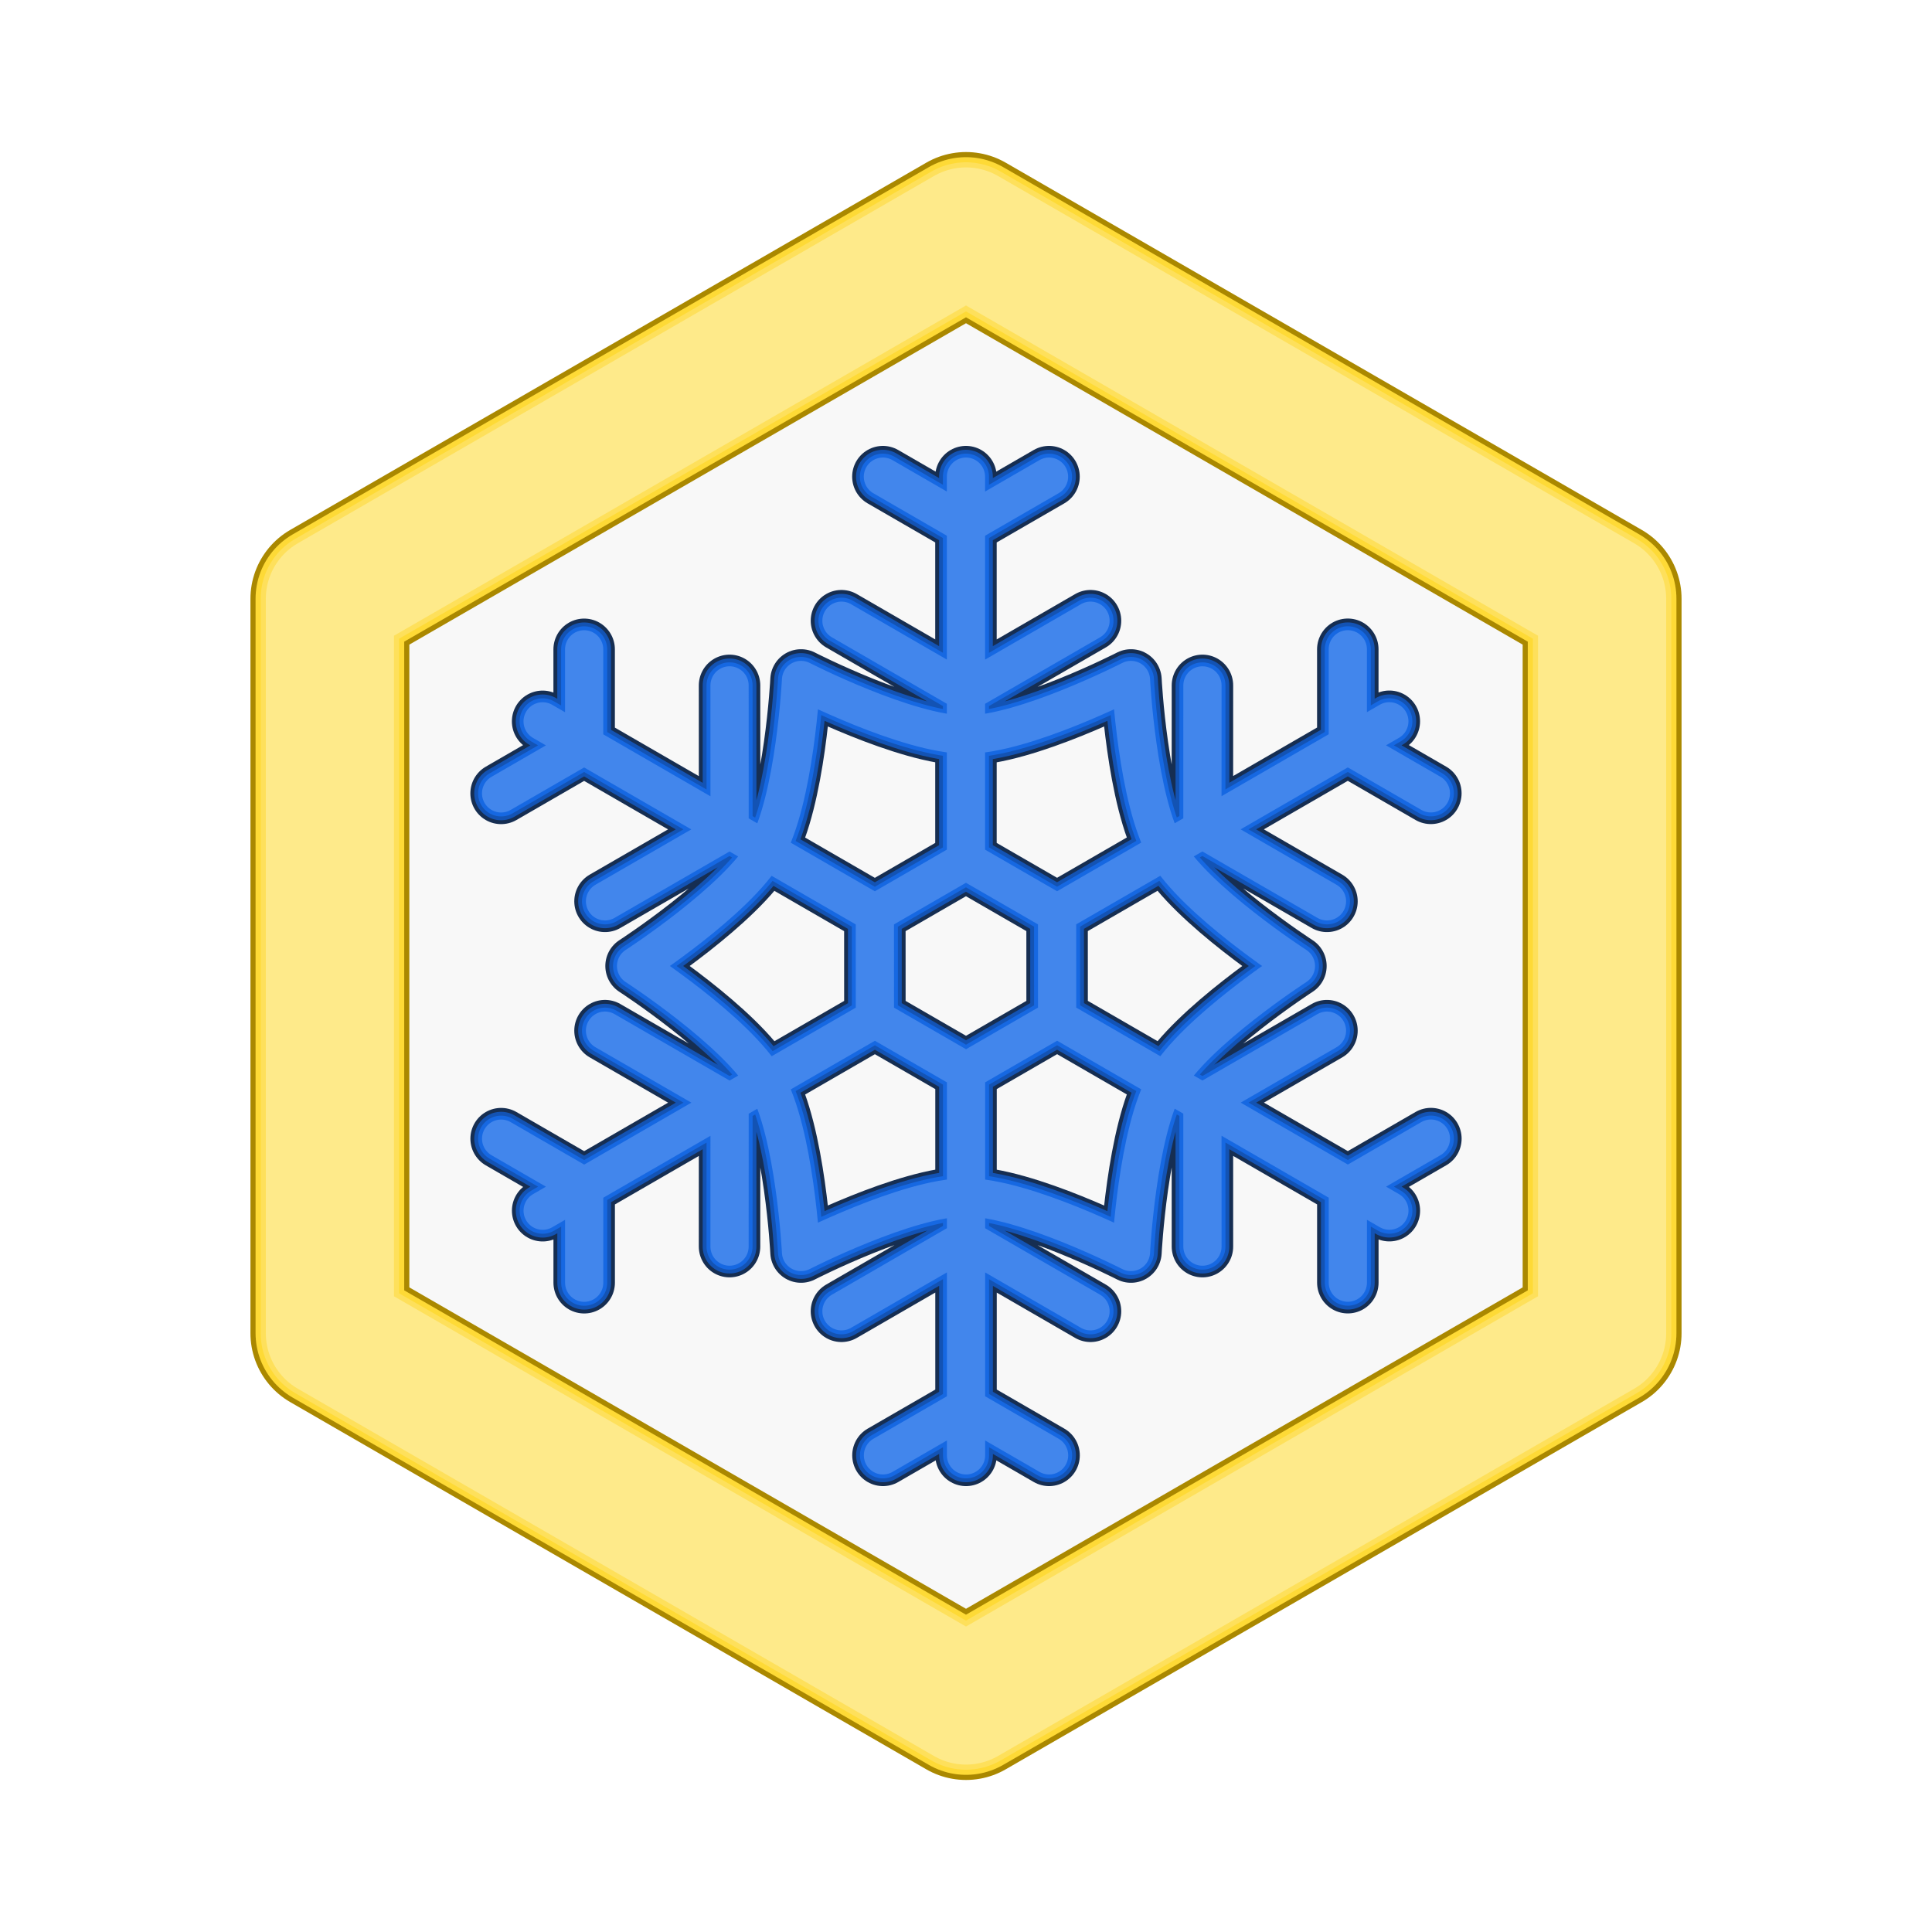
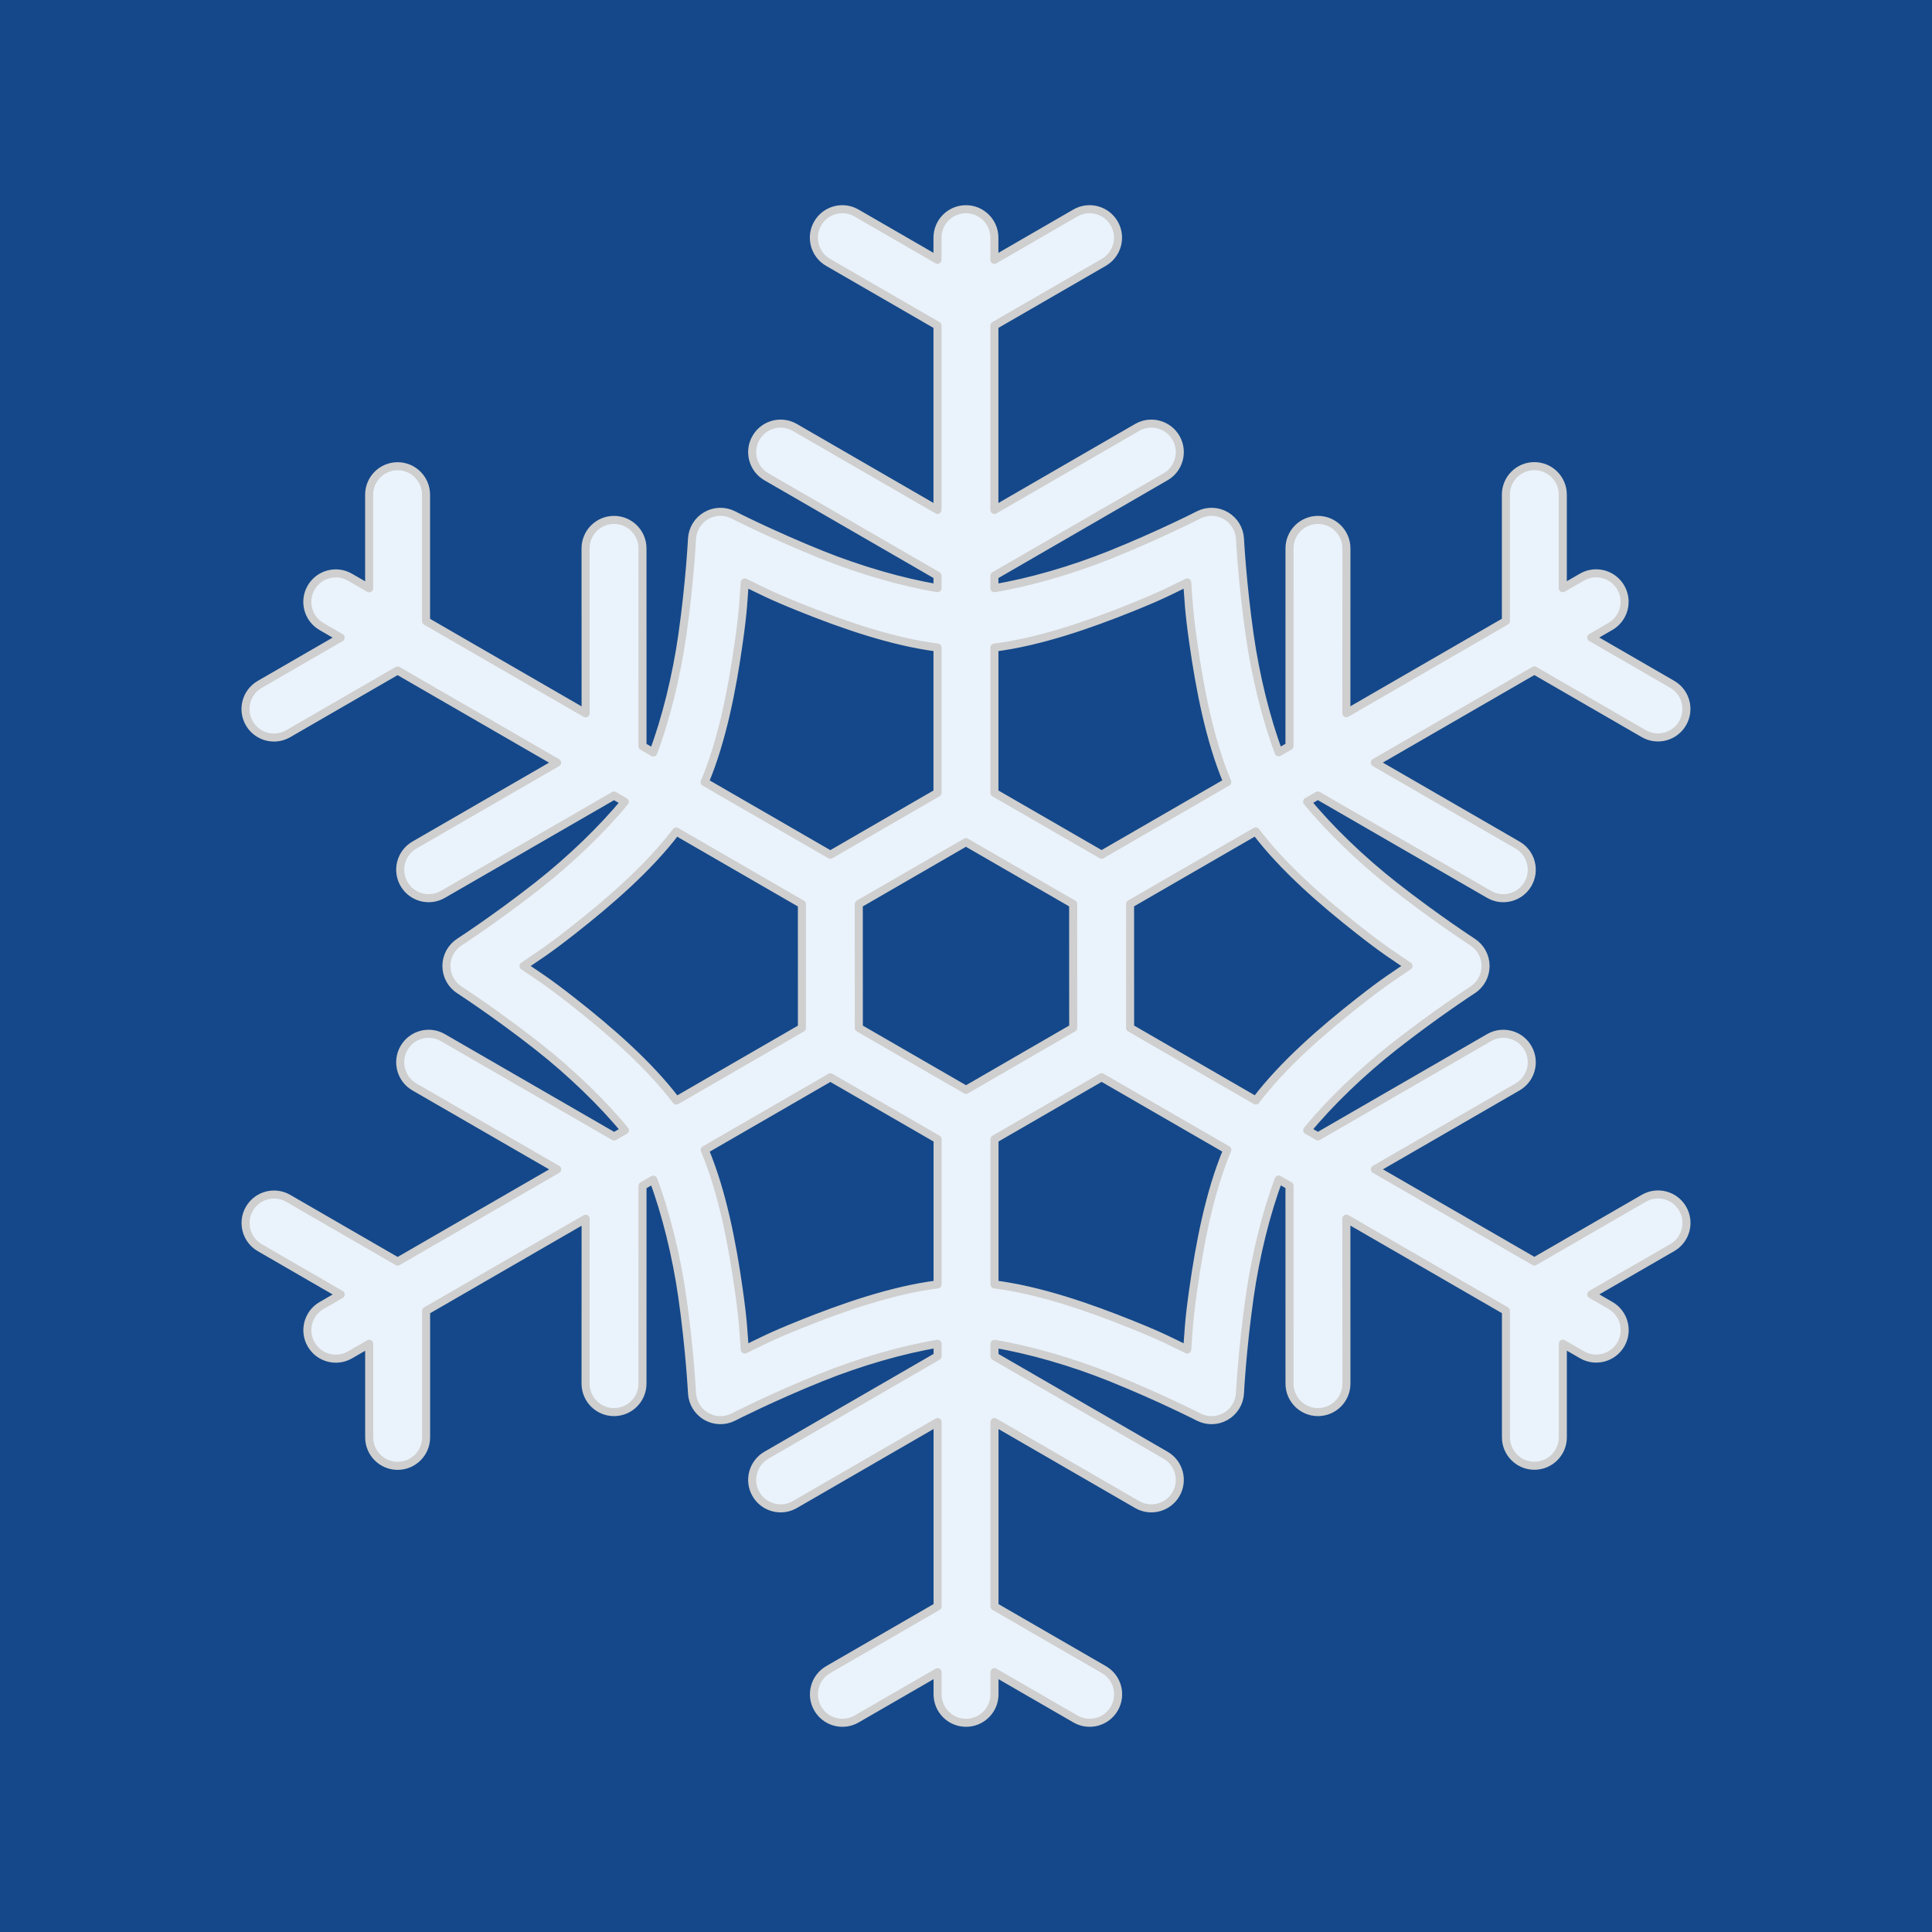
- <svg xmlns="http://www.w3.org/2000/svg" width="135mm" height="135mm" viewBox="0 0 135 135" version="1.1" id="svg1">
-   <defs id="defs1" />
-   <g id="layer1" transform="translate(-37.50001,-81)">
-     <path style="display:inline;fill:#f8f8f8;fill-opacity:1;stroke:#303030;stroke-width:13.514;stroke-linecap:round;stroke-linejoin:round;stroke-miterlimit:3.6;stroke-dasharray:none;stroke-opacity:1;paint-order:fill markers stroke;vector-effect:non-scaling-stroke;-inkscape-stroke:hairline" id="path4-5" d="m 6158.812,8018.293 0,2621.558 -2270.336,1310.779 -2270.336,-1310.779 0,-2621.558 2270.336,-1310.779 z" transform="matrix(0.01957797,0,0,0.01957797,28.87153,-34.1443)" />
-     <g id="g67" transform="matrix(0.07461604,0,0,0.07461604,-321.6322,-114.1989)">
-       <g id="g5">
-         <path style="display:inline;fill:none;stroke:#aa8800;stroke-width:567.11;stroke-linecap:round;stroke-linejoin:round;stroke-miterlimit:3.6;stroke-dasharray:none;stroke-opacity:1;paint-order:fill markers stroke" id="path4" d="m 6158.812,8018.293 0,2621.558 -2270.336,1310.779 -2270.336,-1310.779 0,-2621.558 2270.336,-1310.779 z" transform="matrix(0.2623829,0,0,0.2623829,4697.432,1072.887)" />
-         <path style="display:inline;fill:none;stroke:#feda36;stroke-width:530.522;stroke-linecap:round;stroke-linejoin:round;stroke-miterlimit:3.6;stroke-dasharray:none;stroke-opacity:1;paint-order:fill markers stroke" id="path4-0" d="m 6158.812,8018.293 0,2621.558 -2270.336,1310.779 -2270.336,-1310.779 0,-2621.558 2270.336,-1310.779 z" transform="matrix(0.2623829,0,0,0.2623829,4697.432,1072.887)" />
-         <path style="display:inline;fill:none;stroke:#fee05b;stroke-width:493.935;stroke-linecap:round;stroke-linejoin:round;stroke-miterlimit:3.6;stroke-dasharray:none;stroke-opacity:1;paint-order:fill markers stroke" id="path4-1" d="m 6158.812,8018.293 0,2621.558 -2270.336,1310.779 -2270.336,-1310.779 0,-2621.558 2270.336,-1310.779 z" transform="matrix(0.2623829,0,0,0.2623829,4697.432,1072.887)" />
-         <path style="display:inline;fill:none;stroke:#feea8a;stroke-width:457.347;stroke-linecap:round;stroke-linejoin:round;stroke-miterlimit:3.6;stroke-dasharray:none;stroke-opacity:1;paint-order:fill markers stroke" id="path4-6" d="m 6158.812,8018.293 0,2621.558 -2270.336,1310.779 -2270.336,-1310.779 0,-2621.558 2270.336,-1310.779 z" transform="matrix(0.2623829,0,0,0.2623829,4697.432,1072.887)" />
-       </g>
-       <g id="g107-5" style="display:inline;stroke-width:1.194" transform="matrix(5.91053,0,0,5.918209,4635.671,2014.932)">
-         <path id="path74-9-4-9-5" style="display:inline;fill:none;fill-opacity:1;stroke:#162e52;stroke-width:9.739;stroke-linecap:round;stroke-linejoin:round;stroke-miterlimit:3.6;stroke-dasharray:none;stroke-opacity:1;paint-order:fill markers stroke" d="m 122.568,204.321 v 15.191 l -13.16,7.596 m 36.196,-17.081 0.005,22.778 -19.735,11.385 m -16.461,37.561 13.16,7.596 -2e-5,15.191 m 28.78,-31.82 c 4.616,7.99 5.577,26.964 5.577,26.964 0,0 16.904,-8.652 26.127,-8.653 9.229,0 26.147,8.653 26.147,8.653 0,0 0.957,-18.961 5.567,-26.947 4.614,-7.991 20.57,-18.31 20.57,-18.31 0,0 -15.948,-10.309 -20.56,-18.293 -4.616,-7.99 -5.577,-26.964 -5.577,-26.964 0,0 -16.904,8.652 -26.127,8.653 -9.229,0 -26.147,-8.653 -26.147,-8.653 0,0 -0.957,18.961 -5.567,26.947 -4.614,7.991 -20.57,18.31 -20.57,18.31 0,0 15.948,10.309 20.56,18.293 z m -25.48,-8.058 19.735,11.385 -0.005,22.778 m -29.611,-5.679 52.641,-30.382 14.439,8.328 v 60.765 m -13.16,1.5e-4 13.16,-7.596 13.16,7.596 m -32.896,-22.796 19.73,-11.393 19.73,11.393 m 40.77,-4.529 -2e-5,-15.191 13.16,-7.596 m -36.196,17.081 -0.005,-22.778 19.735,-11.385 m 9.886,28.475 -52.641,-30.382 -0.005,-16.665 52.641,-30.383 m 6.58,11.394 -13.16,-7.596 2e-5,-15.191 m -3.301,39.877 -19.735,-11.385 0.005,-22.778 m -24.309,-33.031 -13.16,7.596 -13.16,-7.596 m 32.895,22.796 -19.73,11.393 -19.73,-11.393 m 19.725,-22.796 v 60.765 l -14.434,8.337 -52.641,-30.382 m 67.085,55.375 14.434,-8.337 m -28.873,0.008 -0.005,-16.665 m 28.873,-0.008 -14.439,-8.328" />
-         <path id="path74-9-4-9" style="display:inline;fill:none;fill-opacity:1;stroke:#1353b4;stroke-width:8.512;stroke-linecap:round;stroke-linejoin:round;stroke-miterlimit:3.6;stroke-dasharray:none;stroke-opacity:1;paint-order:fill markers stroke" d="m 122.568,204.321 v 15.191 l -13.16,7.596 m 36.196,-17.081 0.005,22.778 -19.735,11.385 m -16.461,37.561 13.16,7.596 -1e-5,15.191 m 28.78,-31.82 c 4.615,7.99 5.577,26.964 5.577,26.964 0,0 16.904,-8.652 26.127,-8.653 9.229,-10e-4 26.147,8.653 26.147,8.653 0,0 0.957,-18.961 5.567,-26.947 4.614,-7.991 20.57,-18.31 20.57,-18.31 0,0 -15.948,-10.309 -20.56,-18.293 -4.615,-7.99 -5.577,-26.964 -5.577,-26.964 0,0 -16.904,8.652 -26.127,8.653 -9.229,0.001 -26.147,-8.653 -26.147,-8.653 0,0 -0.957,18.961 -5.567,26.947 -4.614,7.991 -20.57,18.31 -20.57,18.31 0,0 15.948,10.309 20.56,18.293 z m -25.48,-8.058 19.735,11.385 -0.005,22.778 m -29.611,-5.679 52.641,-30.382 14.439,8.328 1e-5,60.765 m -13.16,1.5e-4 13.16,-7.596 13.16,7.596 m -32.896,-22.796 19.73,-11.393 19.73,11.393 m 40.77,-4.529 -1e-5,-15.191 13.16,-7.596 m -36.196,17.081 -0.005,-22.778 19.735,-11.385 m 9.886,28.475 -52.641,-30.382 -0.005,-16.665 52.641,-30.382 m 6.58,11.394 -13.16,-7.596 2e-5,-15.191 m -3.301,39.877 -19.735,-11.385 0.005,-22.778 m -24.309,-33.031 -13.16,7.596 -13.16,-7.596 m 32.895,22.796 -19.73,11.393 -19.73,-11.393 m 19.725,-22.796 1e-5,60.765 -14.434,8.337 -52.641,-30.382 m 67.085,55.375 14.434,-8.337 m -28.873,0.008 -0.005,-16.665 m 28.873,-0.008 -14.439,-8.328" />
-         <path id="path74-9-4-9-2" style="display:inline;fill:none;fill-opacity:1;stroke:#1668e2;stroke-width:7.296;stroke-linecap:round;stroke-linejoin:round;stroke-miterlimit:3.6;stroke-dasharray:none;stroke-opacity:1;paint-order:fill markers stroke" d="m 122.568,204.321 v 15.191 l -13.16,7.596 m 36.196,-17.081 0.005,22.778 -19.735,11.385 m -16.461,37.561 13.16,7.596 -1e-5,15.191 m 28.78,-31.82 c 4.615,7.99 5.577,26.964 5.577,26.964 0,0 16.904,-8.652 26.127,-8.653 9.229,-10e-4 26.147,8.653 26.147,8.653 0,0 0.957,-18.961 5.567,-26.947 4.614,-7.991 20.57,-18.31 20.57,-18.31 0,0 -15.948,-10.309 -20.56,-18.293 -4.615,-7.99 -5.577,-26.964 -5.577,-26.964 0,0 -16.904,8.652 -26.127,8.653 -9.229,0.001 -26.147,-8.653 -26.147,-8.653 0,0 -0.957,18.961 -5.567,26.947 -4.614,7.991 -20.57,18.31 -20.57,18.31 0,0 15.948,10.309 20.56,18.293 z m -25.48,-8.058 19.735,11.385 -0.005,22.778 m -29.611,-5.679 52.641,-30.382 14.439,8.328 1e-5,60.765 m -13.16,1.5e-4 13.16,-7.596 13.16,7.596 m -32.896,-22.796 19.73,-11.393 19.73,11.393 m 40.77,-4.529 -1e-5,-15.191 13.16,-7.596 m -36.196,17.081 -0.005,-22.778 19.735,-11.385 m 9.886,28.475 -52.641,-30.382 -0.005,-16.665 52.641,-30.382 m 6.58,11.394 -13.16,-7.596 2e-5,-15.191 m -3.301,39.877 -19.735,-11.385 0.005,-22.778 m -24.309,-33.031 -13.16,7.596 -13.16,-7.596 m 32.895,22.796 -19.73,11.393 -19.73,-11.393 m 19.725,-22.796 1e-5,60.765 -14.434,8.337 -52.641,-30.382 m 67.085,55.375 14.434,-8.337 m -28.873,0.008 -0.005,-16.665 m 28.873,-0.008 -14.439,-8.328" />
-         <path id="path74-9-4-9-6" style="display:inline;fill:none;fill-opacity:1;stroke:#4286ec;stroke-width:6.056;stroke-linecap:round;stroke-linejoin:round;stroke-miterlimit:3.6;stroke-dasharray:none;stroke-opacity:1;paint-order:fill markers stroke" d="m 122.569,204.321 v 15.191 l -13.16,7.596 m 36.196,-17.081 0.005,22.778 -19.735,11.385 m -16.461,37.561 13.16,7.596 -1e-5,15.191 m 28.78,-31.82 c 4.615,7.99 5.577,26.964 5.577,26.964 0,0 16.904,-8.652 26.127,-8.653 9.229,-10e-4 26.147,8.653 26.147,8.653 0,0 0.957,-18.961 5.567,-26.947 4.614,-7.991 20.57,-18.31 20.57,-18.31 0,0 -15.948,-10.309 -20.56,-18.293 -4.615,-7.99 -5.577,-26.964 -5.577,-26.964 0,0 -16.904,8.652 -26.127,8.653 -9.229,0.001 -26.147,-8.653 -26.147,-8.653 0,0 -0.957,18.961 -5.567,26.947 -4.614,7.991 -20.57,18.31 -20.57,18.31 0,0 15.948,10.309 20.56,18.293 z m -25.48,-8.058 19.735,11.385 -0.005,22.778 m -29.611,-5.679 52.641,-30.382 14.439,8.328 1e-5,60.765 m -13.16,1.5e-4 13.16,-7.596 13.16,7.596 m -32.896,-22.796 19.73,-11.393 19.73,11.393 m 40.77,-4.529 -1e-5,-15.191 13.16,-7.596 m -36.196,17.081 -0.005,-22.778 19.735,-11.385 m 9.886,28.475 -52.641,-30.382 -0.005,-16.665 52.641,-30.382 m 6.58,11.394 -13.16,-7.596 2e-5,-15.191 m -3.301,39.877 -19.735,-11.385 0.005,-22.778 m -24.309,-33.031 -13.16,7.596 -13.16,-7.596 m 32.895,22.796 -19.73,11.393 -19.73,-11.393 m 19.725,-22.796 1e-5,60.765 -14.434,8.337 -52.641,-30.382 m 67.085,55.375 14.434,-8.337 m -28.873,0.008 -0.005,-16.665 m 28.873,-0.008 -14.439,-8.328" />
-       </g>
-     </g>
+ <svg xmlns="http://www.w3.org/2000/svg" width="135mm" height="135mm" viewBox="0 0 135 135" version="1.1" id="svg1" xml:space="preserve">
+   <defs id="defs1">
+     <rect x="-92.162" y="5.292" width="69.232" height="22.93" id="rect1-8" />
+   </defs>
+   <g id="g67" transform="matrix(0.07461605,0,0,0.07461605,-359.1323,-195.1989)">
+     <rect style="vector-effect:non-scaling-stroke;fill:#14488a;fill-opacity:1;stroke:none;stroke-width:1.017;stroke-linecap:round;stroke-linejoin:round;stroke-dasharray:none;-inkscape-stroke:hairline" id="rect1" width="135" height="135" x="6.2939455e-07" y="2e-06" transform="matrix(13.40194,0,0,13.40194,4813.07,2616.044)" />
+     <path style="color:#000000;fill:#eaf3fc;fill-opacity:1;stroke:#cfcfcf;stroke-width:7.539;stroke-linecap:round;stroke-linejoin:round;stroke-miterlimit:3.6;stroke-dasharray:none;stroke-opacity:1;paint-order:fill markers stroke" d="m 5717.645,2811.969 a 26.64,26.671 0 0 0 -26.635,26.666 v 20.714 l -75.833,-43.819 a 26.64,26.671 0 0 0 -36.378,9.772 26.64,26.671 0 0 0 9.743,36.421 l 102.468,59.217 v 172.626 l -133.588,-77.229 a 26.64,26.671 0 0 0 -36.396,9.755 26.64,26.671 0 0 0 9.761,36.438 l 160.223,92.627 v 11.664 c -32.437,-5.326 -72.488,-16.839 -108.757,-31.432 -46.14,-18.565 -82.38,-37.109 -82.38,-37.109 a 26.643,26.674 0 0 0 -38.75,22.4 c 0,0 -2.05,40.65 -9.039,89.891 -5.507,38.798 -15.588,79.378 -27.219,110.141 l -10.104,-5.832 -0.036,-185.306 a 26.64,26.671 0 0 0 -26.651,-26.649 26.64,26.671 0 0 0 -26.635,26.666 l 0.052,154.493 -149.449,-86.347 v -118.399 a 26.64,26.671 0 0 0 -26.635,-26.684 26.64,26.671 0 0 0 -26.635,26.684 v 87.62 l -17.94,-10.374 a 26.64,26.671 0 0 0 -36.396,9.772 26.64,26.671 0 0 0 9.761,36.438 l 17.906,10.357 -75.798,43.802 a 26.64,26.671 0 0 0 -9.76,36.421 26.64,26.671 0 0 0 36.395,9.772 l 102.468,-59.199 149.363,86.313 -133.588,77.143 a 26.64,26.671 0 0 0 -9.761,36.438 26.64,26.671 0 0 0 36.378,9.772 l 160.274,-92.558 10.087,5.832 c -20.827,25.447 -50.801,54.404 -81.555,78.537 -39.134,30.709 -73.307,52.851 -73.307,52.851 a 26.643,26.674 0 0 0 0.018,44.8 c 0,0 34.142,22.103 73.255,52.782 30.819,24.173 60.889,53.194 81.692,78.657 l -10.087,5.832 -160.377,-92.627 a 26.64,26.671 0 0 0 -36.378,9.772 26.64,26.671 0 0 0 9.76,36.438 l 133.691,77.212 -149.414,86.347 -102.468,-59.217 a 26.64,26.671 0 0 0 -36.395,9.772 26.64,26.671 0 0 0 9.76,36.421 l 75.798,43.819 -17.906,10.34 a 26.64,26.671 0 0 0 -9.761,36.438 26.64,26.671 0 0 0 36.395,9.772 l 17.923,-10.357 v 87.603 a 26.64,26.671 0 0 0 26.652,26.684 26.64,26.671 0 0 0 26.635,-26.684 v -118.399 l 149.397,-86.33 -0.052,154.39 a 26.64,26.671 0 0 0 26.635,26.683 26.64,26.671 0 0 0 26.652,-26.666 l 0.036,-185.185 10.104,-5.849 c 11.61,30.776 21.678,71.251 27.185,109.986 7.005,49.274 9.073,89.96 9.073,89.96 a 26.643,26.674 0 0 0 38.75,22.382 c 0,0 36.208,-18.529 82.311,-37.092 36.326,-14.626 76.474,-26.184 108.912,-31.483 v 11.647 l -160.309,92.696 a 26.64,26.671 0 0 0 -9.76,36.438 26.64,26.671 0 0 0 36.395,9.755 l 133.674,-77.281 v 172.678 l -102.468,59.199 a 26.64,26.671 0 0 0 -9.743,36.438 26.64,26.671 0 0 0 36.378,9.772 l 75.833,-43.819 v 20.714 a 26.64,26.671 0 0 0 26.652,26.666 26.64,26.671 0 0 0 26.635,-26.666 v -20.714 l 75.832,43.819 a 26.64,26.671 0 0 0 36.378,-9.772 26.64,26.671 0 0 0 -9.761,-36.438 l -102.45,-59.199 v -172.626 l 133.588,77.229 a 26.64,26.671 0 0 0 36.378,-9.772 26.64,26.671 0 0 0 -9.743,-36.421 l -160.223,-92.644 v -11.647 c 32.437,5.326 72.506,16.822 108.774,31.415 46.14,18.566 82.362,37.109 82.362,37.109 a 26.643,26.674 0 0 0 38.75,-22.4 c 0,0 2.049,-40.65 9.039,-89.891 5.507,-38.8 15.604,-79.361 27.236,-110.124 l 10.087,5.832 0.036,185.288 a 26.64,26.671 0 0 0 26.652,26.666 26.64,26.671 0 0 0 26.635,-26.683 l -0.052,-154.493 149.448,86.347 v 118.416 a 26.64,26.671 0 0 0 26.635,26.666 26.64,26.671 0 0 0 26.635,-26.666 v -87.638 l 17.94,10.374 a 26.64,26.671 0 0 0 36.395,-9.755 26.64,26.671 0 0 0 -9.76,-36.438 l -17.923,-10.357 75.815,-43.802 a 26.64,26.671 0 0 0 9.761,-36.438 26.64,26.671 0 0 0 -36.396,-9.755 l -102.468,59.199 -149.38,-86.313 133.605,-77.161 a 26.64,26.671 0 0 0 9.761,-36.421 26.64,26.671 0 0 0 -36.378,-9.789 l -160.292,92.575 -10.087,-5.832 c 20.826,-25.449 50.813,-54.417 81.572,-78.554 39.134,-30.709 73.307,-52.834 73.307,-52.834 a 26.643,26.674 0 0 0 -0.018,-44.8 c 0,0 -34.141,-22.12 -73.255,-52.8 -30.816,-24.17 -60.871,-53.195 -81.675,-78.657 l 10.07,-5.832 160.378,92.627 a 26.64,26.671 0 0 0 36.378,-9.772 26.64,26.671 0 0 0 -9.761,-36.421 l -133.691,-77.229 149.414,-86.33 102.468,59.217 a 26.64,26.671 0 0 0 36.395,-9.772 26.64,26.671 0 0 0 -9.76,-36.438 l -75.816,-43.802 17.923,-10.357 a 26.64,26.671 0 0 0 9.761,-36.421 26.64,26.671 0 0 0 -36.395,-9.772 l -17.923,10.357 v -87.621 a 26.64,26.671 0 0 0 -26.652,-26.666 26.64,26.671 0 0 0 -26.635,26.666 v 118.416 l -149.397,86.313 0.052,-154.39 a 26.64,26.671 0 0 0 -26.636,-26.666 26.64,26.671 0 0 0 -26.652,26.666 l -0.036,185.185 -10.104,5.832 c -11.609,-30.775 -21.678,-71.254 -27.185,-109.986 -7.005,-49.274 -9.073,-89.943 -9.073,-89.943 a 26.643,26.674 0 0 0 -38.75,-22.4 c 0,0 -36.208,18.547 -82.311,37.109 -36.327,14.626 -76.474,26.166 -108.912,31.466 v -11.647 l 160.309,-92.679 a 26.64,26.671 0 0 0 9.743,-36.438 26.64,26.671 0 0 0 -36.378,-9.755 l -133.674,77.281 V 2920.923 l 102.451,-59.2 a 26.64,26.671 0 0 0 9.76,-36.421 26.64,26.671 0 0 0 -36.395,-9.772 l -75.815,43.819 v -20.714 a 26.64,26.671 0 0 0 -26.652,-26.666 z m -207.135,349.536 c 15.676,7.516 22.821,11.695 51.861,23.38 40.045,16.113 86.177,32.186 128.639,37.574 v 136.033 l -100.354,58.029 -117.693,-68.008 c 16.617,-39.525 25.798,-87.616 31.876,-130.441 4.396,-30.971 4.34,-39.23 5.671,-56.567 z m 414.373,0.018 c 1.335,17.348 1.298,25.616 5.705,56.619 6.08,42.767 15.237,90.784 31.808,130.287 l -117.71,68.025 -100.388,-57.961 v -136.016 c 42.506,-5.358 88.697,-21.447 128.793,-37.591 28.997,-11.675 36.126,-15.848 51.792,-23.363 z m 64.147,233.098 c 25.891,34.168 62.915,66.167 96.934,92.851 24.599,19.294 31.768,23.382 46.105,33.204 -14.342,9.831 -21.533,13.933 -46.156,33.256 -33.968,26.655 -70.936,58.596 -96.831,92.713 l -117.71,-68.008 -0.036,-116.007 z m -542.719,0.088 117.71,68.025 0.036,115.99 -117.675,67.99 c -25.892,-34.171 -62.93,-66.165 -96.952,-92.85 -24.591,-19.288 -31.75,-23.364 -46.087,-33.187 14.343,-9.831 21.521,-13.938 46.139,-33.255 33.967,-26.655 70.936,-58.597 96.831,-92.713 z m 271.351,9.978 100.388,57.978 0.052,115.956 -100.371,58.047 -100.388,-57.978 -0.052,-115.99 z m 127.058,220.144 117.693,68.008 c -16.614,39.523 -25.781,87.603 -31.859,130.424 -4.396,30.971 -4.34,39.23 -5.671,56.567 -15.676,-7.516 -22.821,-11.695 -51.861,-23.38 -40.049,-16.115 -86.173,-32.188 -128.639,-37.574 v -136.016 z m -254.013,0.07 100.388,57.978 v 135.981 c -42.506,5.358 -88.697,21.464 -128.793,37.608 -28.999,11.676 -36.126,15.848 -51.792,23.363 -1.335,-17.347 -1.297,-25.63 -5.705,-56.636 -6.08,-42.766 -15.238,-90.768 -31.807,-130.269 z" id="path74-9-4-9-6" />
  </g>
</svg>
